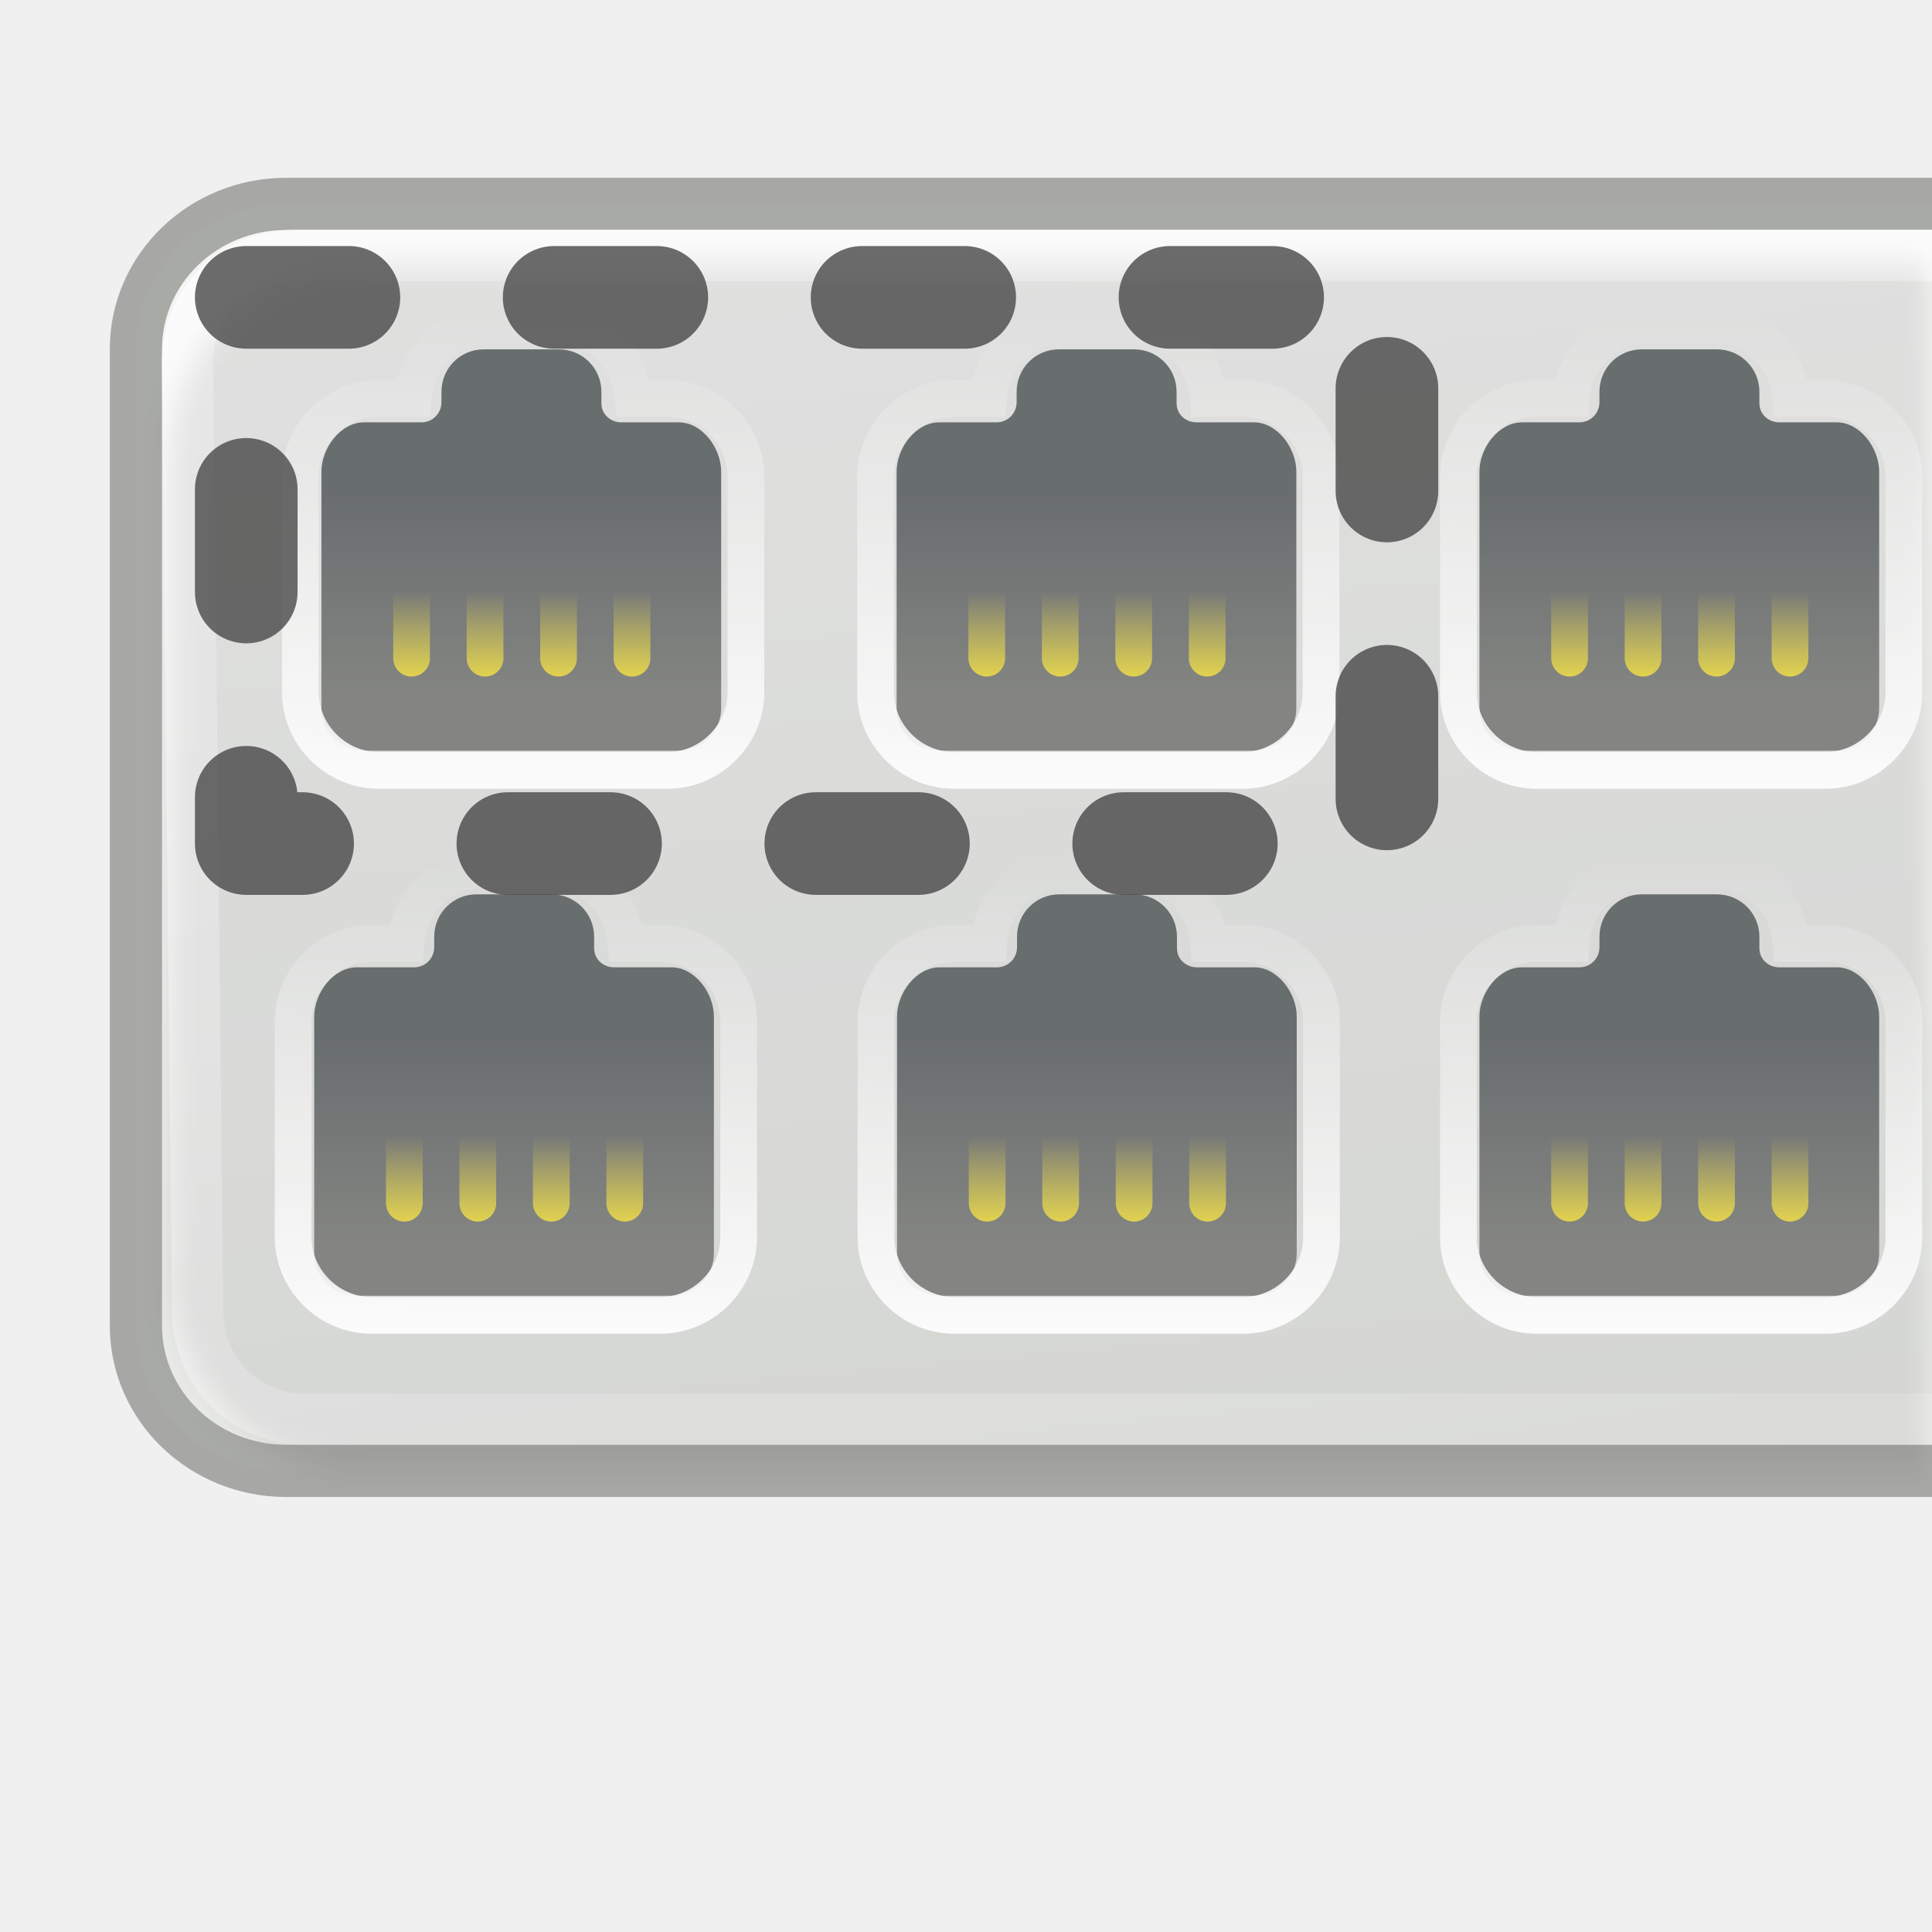
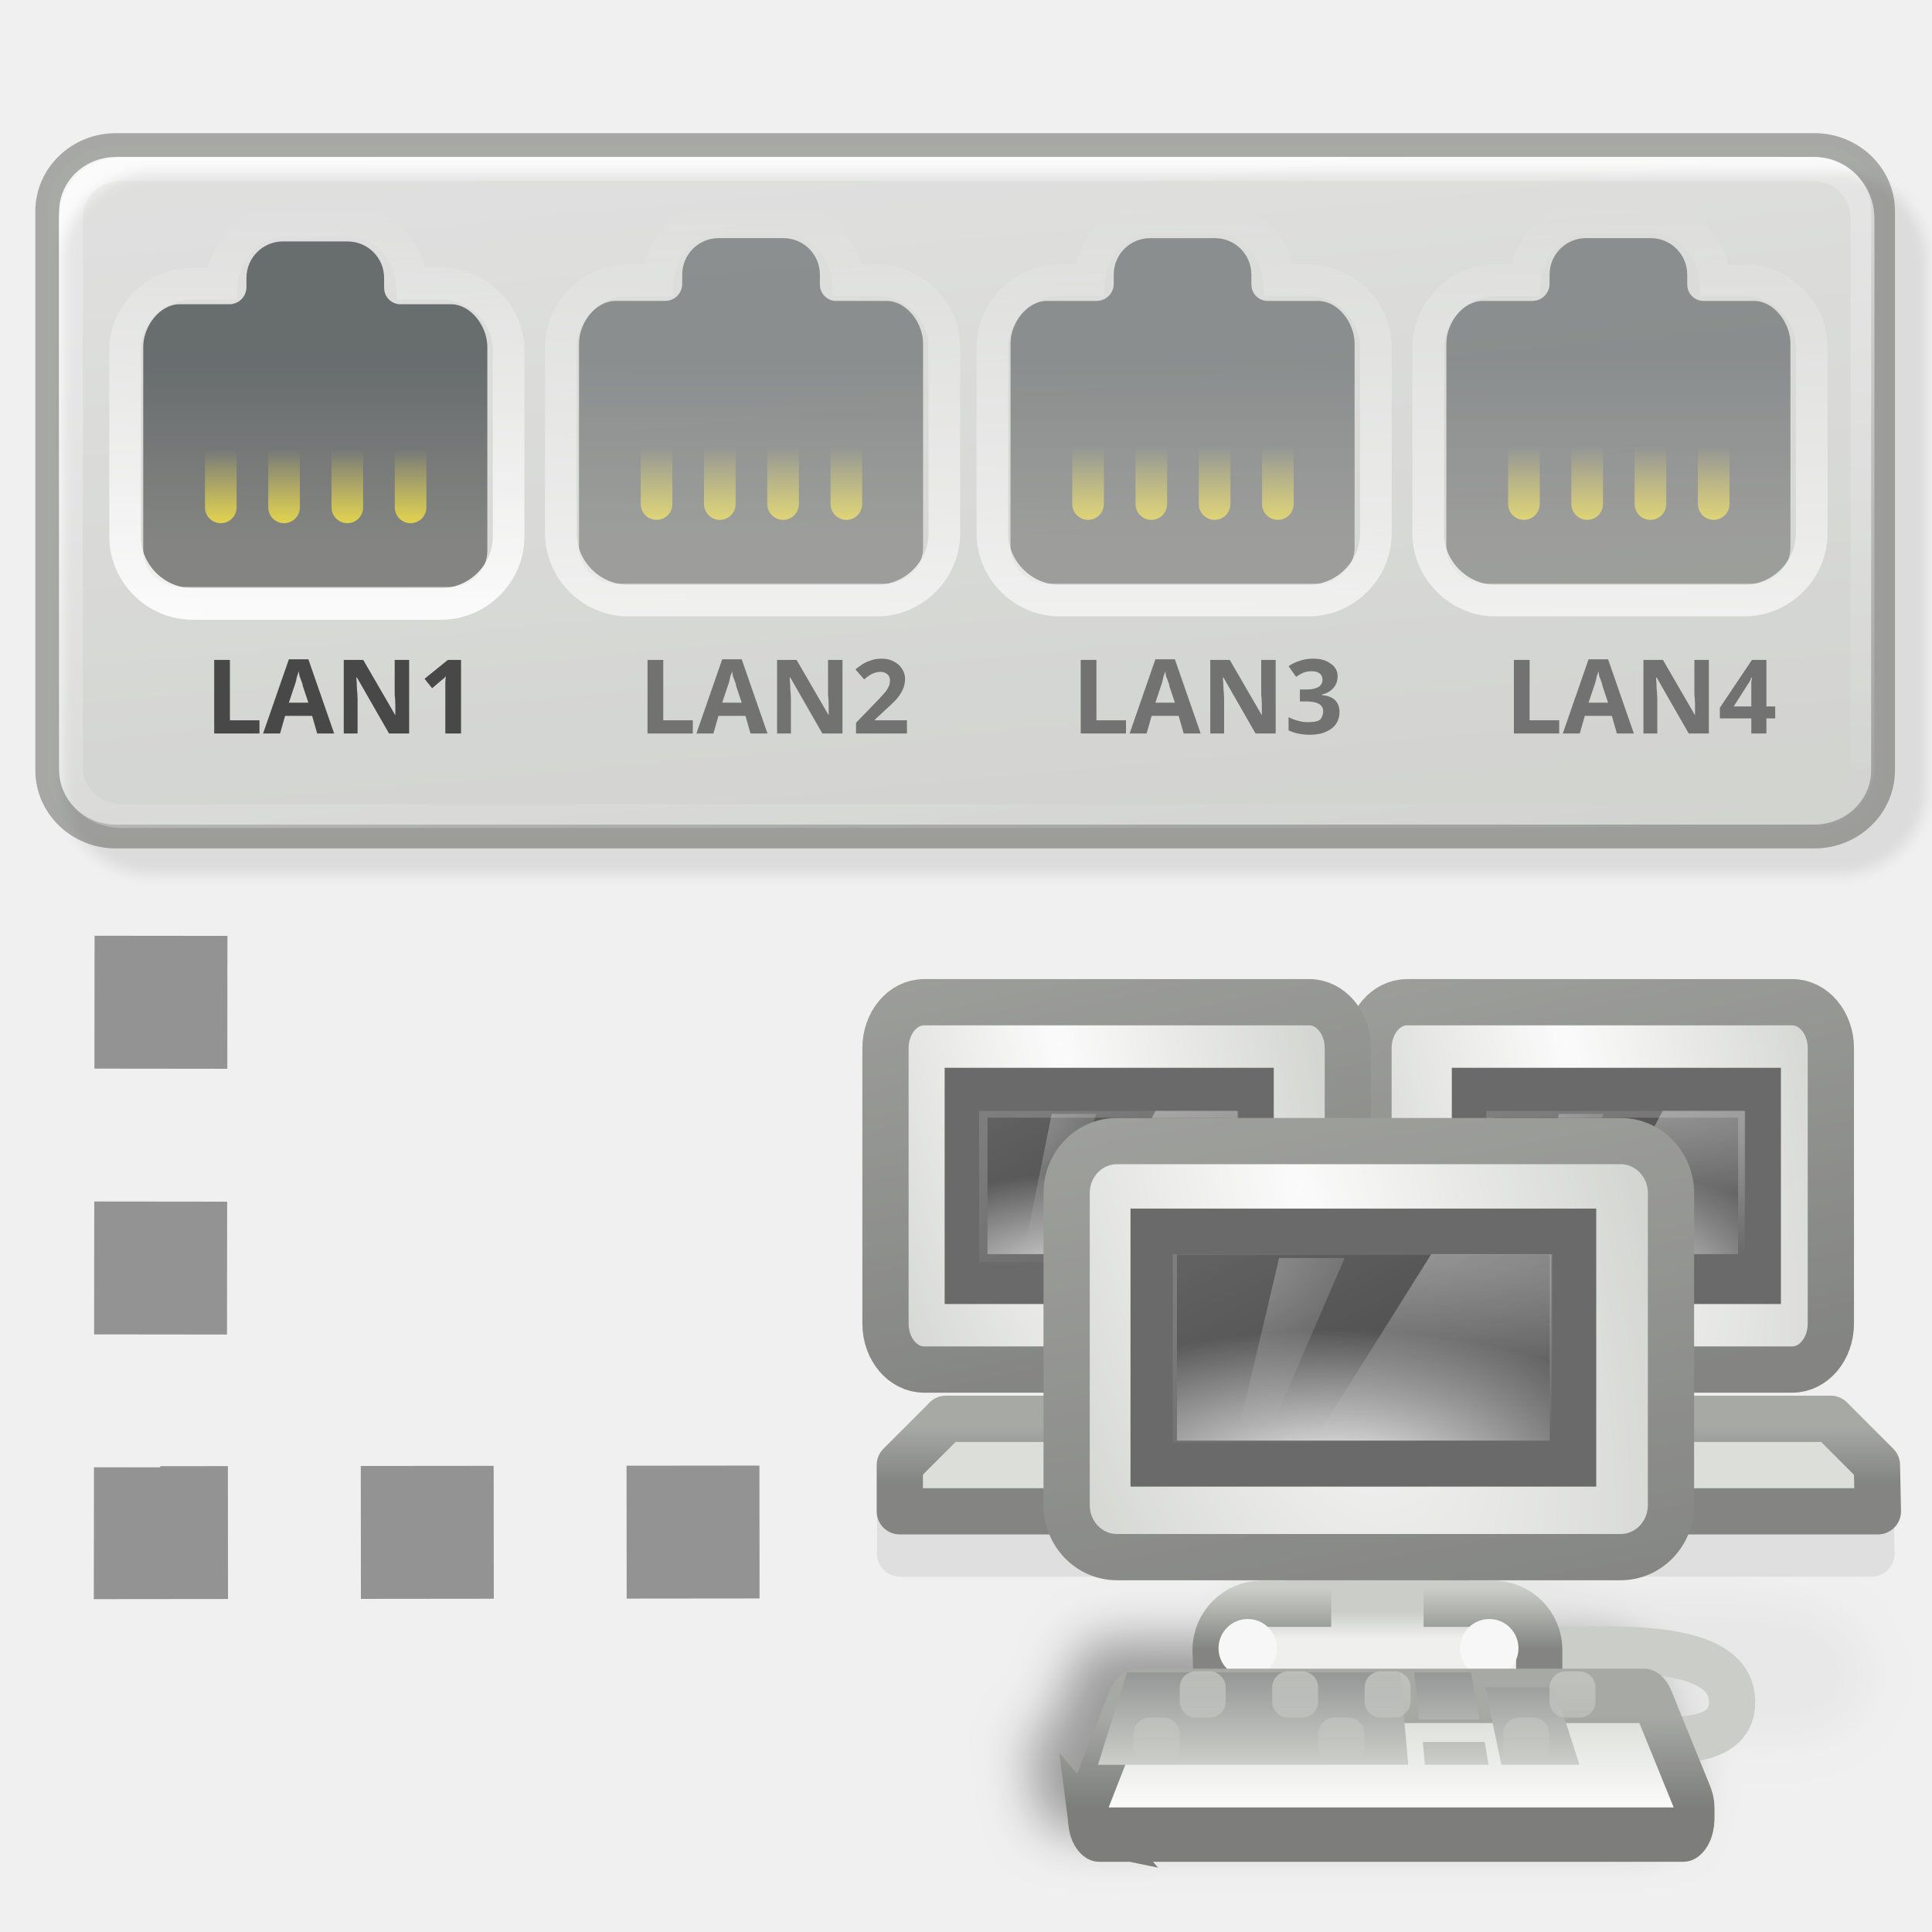
- <svg xmlns="http://www.w3.org/2000/svg" width="32" height="32" version="1.1" viewBox="0 0 48 48">
+ <svg xmlns="http://www.w3.org/2000/svg" xmlns:xlink="http://www.w3.org/1999/xlink" width="32" height="32" version="1.1" viewBox="0 0 48 48">
  <defs>
-     <linearGradient id="linearGradient7887" x1="-7.975" x2="-11.01" y1="25.36" y2="-6.568" gradientTransform="matrix(2 0 0 1.933 43.5 .5333)" gradientUnits="userSpaceOnUse">
+     <linearGradient id="linearGradient3983">
+       <stop stop-color="#555753" offset="0" />
+       <stop stop-color="#888a85" offset="1" />
+     </linearGradient>
+     <linearGradient id="linearGradient5940">
+       <stop stop-color="#2e3436" offset="0" />
+       <stop stop-color="#555753" offset="1" />
+     </linearGradient>
+     <linearGradient id="linearGradient4598">
+       <stop stop-color="#fff" offset="0" />
+       <stop stop-color="#fff" stop-opacity="0" offset="1" />
+     </linearGradient>
+     <linearGradient id="linearGradient7422">
+       <stop stop-color="#edd400" offset="0" />
+       <stop stop-color="#edd400" stop-opacity="0" offset="1" />
+     </linearGradient>
+     <linearGradient id="linearGradient565184-2" x1="32.81" x2="32.81" y1="21" y2="26.2" gradientTransform="matrix(1.631 0 0 1.63 98.35 78.44)" gradientUnits="userSpaceOnUse" xlink:href="#linearGradient5940" />
+     <linearGradient id="linearGradient565186-6" x1="28.88" x2="29" y1="29" y2="16" gradientTransform="matrix(1.5 0 0 1.5 102.2 81.36)" gradientUnits="userSpaceOnUse" xlink:href="#linearGradient4598" />
+     <linearGradient id="linearGradient565196-0" x1="30.31" x2="30.31" y1="27.31" y2="24.69" gradientUnits="userSpaceOnUse" xlink:href="#linearGradient7422" />
+     <linearGradient id="linearGradient576026-2" x1="-7.975" x2="-11.01" y1="25.36" y2="-6.568" gradientTransform="matrix(2 0 0 1.933 43.98 -63.51)" gradientUnits="userSpaceOnUse">
      <stop stop-color="#d3d7cf" offset="0" />
      <stop stop-color="#fff" offset="1" />
    </linearGradient>
-     <linearGradient id="linearGradient7889" x1="-7.852" x2="-5.51" y1="3.755" y2="18.94" gradientTransform="matrix(2.077 0 0 2.072 43.52 -.6176)" gradientUnits="userSpaceOnUse">
+     <linearGradient id="linearGradient576028-6" x1="-7.852" x2="-5.51" y1="3.755" y2="18.94" gradientTransform="matrix(2.143 0 0 2.087 44.91 -64.67)" gradientUnits="userSpaceOnUse">
      <stop stop-color="#fff" offset="0" />
      <stop stop-color="#fff" stop-opacity="0" offset="1" />
    </linearGradient>
-     <filter id="filter5386-6" x="-.017" y="-.028" width="1.034" height="1.056" color-interpolation-filters="sRGB">
+     <filter id="filter5386-64-0" x="-.008" y="-.022" width="1.016" height="1.044" color-interpolation-filters="sRGB">
      <feGaussianBlur stdDeviation="0.263" />
    </filter>
-     <radialGradient id="radialGradient7111" cx="207.4" cy="217.2" r="21.62" gradientTransform="matrix(-1.132 0 0 -1.178 71.13 628.9)" gradientUnits="userSpaceOnUse">
-       <stop stop-color="#e6e7e5" offset="0" />
-       <stop stop-color="#e6e7e5" stop-opacity="0" offset="1" />
-     </radialGradient>
-     <linearGradient id="linearGradient7907" x1="32.81" x2="32.81" y1="21" y2="26.2" gradientTransform="matrix(1.631,0,0,1.63,98.35,78.44)" gradientUnits="userSpaceOnUse">
+     <linearGradient id="linearGradient11596">
+       <stop stop-color="#fff" offset="0" />
+       <stop offset="1" />
+     </linearGradient>
+     <linearGradient id="linearGradient8813" x1="88" x2="178" y1="44.5" y2="202.5" gradientTransform="matrix(.04808 0 0 .04032 303.9 219.1)" gradientUnits="userSpaceOnUse" xlink:href="#linearGradient4598" />
+     <linearGradient id="linearGradient11544" x1="110.5" x2="110.5" y1="406.4" y2="381.4" gradientUnits="userSpaceOnUse">
+       <stop stop-color="#4b4d49" offset="0" />
+       <stop stop-color="#888a85" offset="1" />
+     </linearGradient>
+     <linearGradient id="linearGradient11542" x1="169.5" x2="169.5" y1="406.3" y2="381.7" gradientUnits="userSpaceOnUse">
+       <stop stop-color="#fff" offset="0" />
+       <stop stop-color="#d3d7cf" offset="1" />
+     </linearGradient>
+     <linearGradient id="linearGradient3830" x1="306.6" x2="306.6" y1="233.9" y2="232.7" gradientTransform="matrix(.7656 0 0 .7656 786.1 -36.93)" gradientUnits="userSpaceOnUse" xlink:href="#linearGradient3983" />
+     <filter id="filter10920" x="-.204" y="-.379" width="1.41" height="1.811" color-interpolation-filters="sRGB">
+       <feGaussianBlur stdDeviation="0.544" />
+     </filter>
+     <linearGradient id="linearGradient3880" x1="306.6" x2="306.6" y1="233.9" y2="232.7" gradientTransform="matrix(.7656 0 0 .7656 779.2 -36.93)" gradientUnits="userSpaceOnUse" xlink:href="#linearGradient3983" />
+     <radialGradient id="radialGradient3908" cx="326" cy="58" r="12.5" gradientTransform="matrix(-.5241 2.303e-7 .02554 -.3735 476.1 243.7)" gradientUnits="userSpaceOnUse" xlink:href="#linearGradient4598" />
+     <radialGradient id="radialGradient3906" cx="327.5" cy="58" r="12.5" gradientTransform="matrix(2.031 1.561e-8 0 .3864 -353.1 199.6)" gradientUnits="userSpaceOnUse" xlink:href="#linearGradient4598" />
+     <linearGradient id="linearGradient3900" x1="317.3" x2="298.3" y1="86.37" y2="-18.47" gradientTransform="matrix(.1702 0 0 .2029 963.2 123.1)" gradientUnits="userSpaceOnUse" xlink:href="#linearGradient5538" />
+     <radialGradient id="radialGradient3898" cx="314.2" cy="56.92" r="23" gradientTransform="matrix(.1613 .6239 -.216 .06897 986.9 -65.02)" gradientUnits="userSpaceOnUse" xlink:href="#linearGradient8702" />
+     <radialGradient id="radialGradient3926" cx="314.2" cy="56.92" r="23" gradientTransform="matrix(.1613 .6239 -.216 .06897 978.5 -65.02)" gradientUnits="userSpaceOnUse" xlink:href="#linearGradient8702" />
+     <linearGradient id="linearGradient3712" x1="316.2" x2="316.2" y1="83.21" y2="92.05" gradientTransform="matrix(.1899 0 0 .3063 961.2 118.6)" gradientUnits="userSpaceOnUse">
      <stop stop-color="#2e3436" offset="0" />
+       <stop stop-color="#babdb6" offset="1" />
+     </linearGradient>
+     <linearGradient id="linearGradient3698" x1="317.9" x2="298.3" y1="92.35" y2="-18.47" gradientTransform="matrix(.2223 0 0 .2298 950.8 124)" gradientUnits="userSpaceOnUse" xlink:href="#linearGradient5538" />
+     <radialGradient id="radialGradient3696" cx="314.2" cy="56.92" r="23" gradientTransform="matrix(.2108 .7066 -.2822 .07812 970.7 -89.13)" gradientUnits="userSpaceOnUse" xlink:href="#linearGradient8702" />
+     <linearGradient id="linearGradient3694" x1="307.7" x2="307.7" y1="229.2" y2="230.5" gradientTransform="matrix(.7656 0 0 .7656 783.9 -31.57)" gradientUnits="userSpaceOnUse">
+       <stop stop-color="#babdb6" offset="0" />
      <stop stop-color="#555753" offset="1" />
    </linearGradient>
-     <linearGradient id="linearGradient7909" x1="28.88" x2="29" y1="29" y2="16" gradientTransform="matrix(1.5,0,0,1.5,102.2,81.36)" gradientUnits="userSpaceOnUse">
-       <stop stop-color="#fff" offset="0" />
-       <stop stop-color="#fff" stop-opacity="0" offset="1" />
-     </linearGradient>
-     <linearGradient id="linearGradient7919" x1="30.31" x2="30.31" y1="27.31" y2="24.69" gradientUnits="userSpaceOnUse">
-       <stop stop-color="#edd400" offset="0" />
-       <stop stop-color="#edd400" stop-opacity="0" offset="1" />
-     </linearGradient>
+     <linearGradient id="linearGradient3692" x1="310.9" x2="310.9" y1="229.7" y2="230.3" gradientTransform="matrix(.7656 0 0 .7656 783.9 -31.57)" gradientUnits="userSpaceOnUse">
+       <stop stop-color="#babdb6" offset="0" />
+       <stop stop-color="#eeeeec" offset="1" />
+     </linearGradient>
+     <linearGradient id="linearGradient3690" x1="328.6" x2="327.5" y1="74.43" y2="67.36" gradientTransform="matrix(.4934 0 0 .7445 858.7 90.23)" gradientUnits="userSpaceOnUse" xlink:href="#linearGradient7758" />
+     <linearGradient id="linearGradient8702">
+       <stop stop-color="#fff" offset="0" />
+       <stop stop-color="#babdb6" offset="1" />
+     </linearGradient>
+     <linearGradient id="linearGradient7758">
+       <stop stop-color="#babdb6" offset="0" />
+       <stop stop-color="#babdb6" stop-opacity="0" offset="1" />
+     </linearGradient>
+     <linearGradient id="linearGradient5538">
+       <stop stop-color="#555753" offset="0" />
+       <stop stop-color="#babdb6" offset="1" />
+     </linearGradient>
+     <radialGradient id="radialGradient13137-1" cx="30.19" cy="218.6" r="19" gradientTransform="matrix(.4811 0 0 .2099 295.8 182.1)" gradientUnits="userSpaceOnUse" xlink:href="#linearGradient11596" />
+     <linearGradient id="linearGradient27304" x1="317.3" x2="298.3" y1="86.37" y2="-18.47" gradientTransform="matrix(.1702 0 0 .2029 971.7 123.1)" gradientUnits="userSpaceOnUse" xlink:href="#linearGradient5538" />
+     <linearGradient id="linearGradient27310" x1="310" x2="310" y1="229.5" y2="234.5" gradientUnits="userSpaceOnUse" xlink:href="#linearGradient7758" />
  </defs>
  <clipPath id="b">
    <rect x="68.78" y="-.093" width="58.26" height="58.26" rx="2.648" />
  </clipPath>
  <filter id="c" x="-.021" y="-.021" width="1.042" height="1.042" color-interpolation-filters="sRGB">
    <feGaussianBlur stdDeviation=".283" />
  </filter>
  <clipPath id="h">
    <path d="m-6.562 24.53c-0.388 0-0.692 0.219-0.906 0.469l-0.031-0.03-0.031 0.06-0.344 0.313-4.25 1.218c-0.03 0-0.06 0.02-0.09 0.03-0.549 0.274-0.902 0.554-1.094 0.937-0.192 0.384-0.116 0.867 0.125 1.156 0.329 0.394 0.858 0.553 1.407 0.657l-0.407 0.437c-0.06 0.05-0.1 0.116-0.125 0.188-0.03 0.121-0.07 0.316-0.125 0.5-0.02 0.04-0.03 0.08-0.03 0.125v6.656c0 0.299 0.113 0.582 0.313 0.813 0.199 0.23 0.511 0.406 0.875 0.406h7.843c0.324 0 0.657-0.116 0.906-0.375l4.651-4.81c0.226-0.235 0.344-0.539 0.344-0.875v-6.625c0-0.335-0.118-0.64-0.344-0.875-0.223-0.229-0.55-0.375-0.874-0.375z" />
  </clipPath>
  <filter id="i" x="-.038" y="-.044" width="1.077" height="1.087" color-interpolation-filters="sRGB">
    <feGaussianBlur stdDeviation=".149" />
  </filter>
  <filter id="p" x="-.02" y="-.024" width="1.04" height="1.047" color-interpolation-filters="sRGB">
    <feGaussianBlur stdDeviation=".071" />
  </filter>
  <filter id="x" x="-.036" y="-.042" width="1.071" height="1.083" color-interpolation-filters="sRGB">
    <feGaussianBlur stdDeviation=".167" />
  </filter>
  <clipPath id="A">
    <path d="m-95.3 143.8s-4.189 3.27-8.1 6.5c-1.95 1.62-3.69 3.22-4.72 4.78-0.51 0.78-0.98 1.62-0.65 2.78 0.16 0.58 0.61 1.12 1.09 1.41 0.48 0.28 0.96 0.4 1.5 0.47 2.13 0.24 4.73-0.4 7.849-1.28 3.113-0.89 6.669-2.09 10.25-3.25 3.581-1.17 7.196-2.31 10.34-3 3.147-0.7 5.835-0.89 7.375-0.5 0.729 0.18 0.745 0.3 0.75 0.31 0 0 0.06 0.33-0.219 0.94-0.567 1.2-2.245 3.11-4.187 4.93-3.885 3.64-8.844 7.13-8.844 7.13l1.75 2.44s5.041-3.52 9.156-7.38c2.058-1.93 3.879-3.89 4.813-5.87 0.466-1 0.776-2.12 0.343-3.25-0.433-1.14-1.541-1.87-2.812-2.19-2.46-0.62-5.444-0.21-8.781 0.53-3.337 0.73-7.019 1.85-10.62 3.03-3.607 1.18-7.129 2.4-10.12 3.25-2.913 0.83-5.293 1.22-6.473 1.13 0.62-0.95 2.3-2.56 4.16-4.1 3.721-3.08 7.969-6.37 7.969-6.37z" />
  </clipPath>
  <mask id="B" maskUnits="userSpaceOnUse">
    <rect x="-115.6" y="147" width="51.28" height="17.34" rx=".666" fill="url(#C)" fill-rule="evenodd" stroke-width="2" />
  </mask>
  <linearGradient id="C" x1="-112.3" x2="-112.3" y1="148.9" y2="164.5" gradientUnits="userSpaceOnUse">
    <stop offset="0" />
    <stop stop-color="#fff" offset=".218" />
    <stop stop-color="#fff" offset=".766" />
    <stop offset="1" />
  </linearGradient>
  <filter id="D" x="-.013" y="-.05" width="1.026" height="1.099" color-interpolation-filters="sRGB">
    <feGaussianBlur stdDeviation="0.001 0.244" />
  </filter>
  <filter id="H" x="-.395" y="-.574" width="1.79" height="2.147" color-interpolation-filters="sRGB">
    <feGaussianBlur stdDeviation="2.895" />
  </filter>
-   <g transform="matrix(1.5 0 0 1.5 -376 -165.1)" display="none">
-     <g fill="#eeeeec" stroke-width="2">
-       <rect x="296" y="50" width="48" height="48" />
-       <rect x="303" y="126" width="32" height="32" />
-       <rect x="303" y="177" width="22" height="22" />
-       <rect x="303" y="219" width="16" height="16" />
-     </g>
-     <text id="context" x="20.971" y="21.514" fill="#000000" font-family="'Bitstream Vera Sans'" style="line-height:0%" xml:space="preserve">
-       <tspan x="20.971" y="21.514" font-size="18.3px" style="line-height:1.25">actions</tspan>
-     </text>
-     <text id="icon-name" x="191.971" y="21.514" fill="#000000" font-family="'Droid Sans'" font-weight="bold" style="line-height:0%" xml:space="preserve">
-       <tspan x="191.971" y="21.514" font-size="18.3px" style="line-height:1.25">insert-text</tspan>
-     </text>
-   </g>
-   <g transform="matrix(1.5 0 0 1.5 -517.5 70.79)" display="none">
-     <g stroke-width="2">
-       <rect x="296" y="50" width="48" height="48" fill="#eeeeec" />
-       <rect x="303" y="126" width="32" height="32" fill="#eeeeec" />
-       <rect x="302" y="176" width="24" height="24" fill="#fff" />
-       <rect x="303" y="177" width="22" height="22" fill="#eeeeec" />
-       <rect x="303" y="219" width="16" height="16" fill="#eeeeec" />
-     </g>
-     <text x="20.971" y="21.514" fill="#000000" font-family="Cantarell" font-weight="500" style="line-height:0%" xml:space="preserve">
-       <tspan x="20.971" y="21.514" font-size="18.3px" style="line-height:1.25">status</tspan>
-     </text>
-     <text x="122.971" y="21.514" fill="#000000" font-family="Cantarell" font-weight="bold" style="line-height:0%" xml:space="preserve">
-       <tspan x="122.971" y="21.514" font-size="18.3px" style="line-height:1.25">network-wired-disconnected</tspan>
-     </text>
-     <rect x="18" y="35" width="256" height="256" fill="#eeeeec" stroke-width="2" />
-   </g>
-   <path d="m26.98-40.16s-23.92 16.46-15.49 17.43-18.27 10.15-7.896 12.74" fill="none" opacity=".19" stroke-opacity="0" stroke-width="1.297" />
-   <g transform="matrix(1.5 0 0 1.5 -377.1 -161)" display="none">
-     <g fill="#eeeeec" stroke-width="2">
-       <rect x="296" y="50" width="48" height="48" />
-       <rect x="303" y="126" width="32" height="32" />
-       <rect x="303" y="177" width="22" height="22" />
-       <rect x="303" y="219" width="16" height="16" />
-     </g>
-     <text x="20.971" y="21.514" fill="#000000" font-family="'Bitstream Vera Sans'" style="line-height:0%" xml:space="preserve">
-       <tspan x="20.971" y="21.514" font-size="18.3px" style="line-height:1.25">actions</tspan>
-     </text>
-     <text x="191.971" y="21.514" fill="#000000" font-family="'Droid Sans'" font-weight="bold" style="line-height:0%" xml:space="preserve">
-       <tspan x="191.971" y="21.514" font-size="18.3px" style="line-height:1.25">insert-text</tspan>
-     </text>
-   </g>
-   <g transform="matrix(1.5 0 0 1.5 -315.4 -126)" display="none">
-     <g fill="#eeeeec" stroke-width="2">
-       <rect x="296" y="50" width="48" height="48" />
-       <rect x="303" y="126" width="32" height="32" />
-       <rect x="303" y="177" width="22" height="22" />
-       <rect x="303" y="219" width="16" height="16" />
-     </g>
-     <text x="20.971" y="21.514" fill="#000000" font-family="'Bitstream Vera Sans'" style="line-height:0%" xml:space="preserve">
-       <tspan x="20.971" y="21.514" font-size="18.3px" style="line-height:1.25">actions</tspan>
-     </text>
-     <text x="191.971" y="21.514" fill="#000000" font-family="'Droid Sans'" font-weight="bold" style="line-height:0%" xml:space="preserve">
-       <tspan x="191.971" y="21.514" font-size="18.3px" style="line-height:1.25">insert-text</tspan>
-     </text>
-   </g>
-   <g transform="matrix(1.5 0 0 1.5 -282.7 55.87)" display="none">
-     <g stroke-width="2">
-       <rect x="296" y="50" width="48" height="48" fill="#eeeeec" />
-       <rect x="303" y="126" width="32" height="32" fill="#eeeeec" />
-       <rect x="302" y="176" width="24" height="24" fill="#fff" />
-       <rect x="303" y="177" width="22" height="22" fill="#eeeeec" />
-       <rect x="303" y="219" width="16" height="16" fill="#eeeeec" />
-     </g>
-     <text x="20.971" y="21.514" fill="#000000" font-family="Cantarell" font-weight="500" style="line-height:0%" xml:space="preserve">
-       <tspan x="20.971" y="21.514" font-size="18.3px" style="line-height:1.25">status</tspan>
-     </text>
-     <text x="122.971" y="21.514" fill="#000000" font-family="Cantarell" font-weight="bold" style="line-height:0%" xml:space="preserve">
-       <tspan x="122.971" y="21.514" font-size="18.3px" style="line-height:1.25">network-wired-disconnected</tspan>
-     </text>
-     <rect x="18" y="35" width="256" height="256" fill="#eeeeec" stroke-width="2" />
-   </g>
-   <path d="m-124.4 345.2c-18.02 10.98-51.46 28.06-65.04 55.75 19.96-24.48 42.58-38.84 65.04-55.75z" fill="url(#radialGradient7111)" fill-rule="evenodd" opacity=".527" stroke-width="0" />
-   <path d="m168.9 148.9h7.5-4.5z" fill="#fff" fill-rule="evenodd" stroke-width="1.5" />
-   <g opacity=".7">
-     <g transform="matrix(1.297 0 0 1.297 -15.43 3.12)" enable-background="new">
-       <rect x="14.5" y="1.5" width="38.5" height="24.27" rx="2.877" ry="2.781" fill="url(#linearGradient7887)" fill-rule="evenodd" stroke="#888a85" stroke-dashoffset=".7" stroke-linecap="round" stroke-linejoin="round" stroke-opacity=".992" />
-       <path d="m17.57 2.487c-1.19 0-2.093 0.889-2.081 2.076l0.195 18.14c0.01 1.188 0.891 2.077 2.081 2.077h32.19c1.19 0 2.093-0.889 2.081-2.077l-0.195-18.14c-0.013-1.187-0.891-2.076-2.08-2.076z" fill="none" stroke="url(#linearGradient7889)" stroke-dashoffset=".7" stroke-linecap="round" stroke-linejoin="round" stroke-opacity=".992" stroke-width=".981" />
-       <rect transform="matrix(1.016 0 0 1.016 -.49 -.2715)" x="15.38" y="2.875" width="37.27" height="22.76" rx="3.723" ry="3.723" fill-rule="evenodd" filter="url(#filter5386-6)" opacity=".12" />
-     </g>
-     <g transform="matrix(.6085 0 0 .6085 -25.28 -8.09)">
-       <g transform="translate(-60.1,-57.19)">
-         <path d="m144.9 107c-0.96 0-1.73 0.77-1.73 1.73v0.43c0 0.44-0.35 0.82-0.82 0.82h-2.34c-0.96 0-1.74 1.05-1.74 2.01v9.67c0 0.96 0.78 1.73 1.74 1.73h12.85c0.95 0 1.73-0.78 1.73-1.73v-9.67c0-0.96-0.78-2.01-1.73-2.01h-2.35c-0.39 0-0.81-0.28-0.81-0.79v-0.46c0-0.96-0.78-1.73-1.74-1.73z" fill="url(#linearGradient7907)" fill-rule="evenodd" stroke-width="1.5" />
-         <path d="m145.1 106c-1.66 0-2.98 1.36-3.09 3h-1.41c-1.74 0-3.19 1.45-3.19 3.19v8.81c0 1.74 1.45 3.19 3.19 3.19h11.81c1.74 0 3.19-1.45 3.19-3.19v-8.81c0-1.74-1.45-3.19-3.19-3.19h-1.41c-0.11-1.64-1.43-3-3.09-3z" fill="none" stroke="url(#linearGradient7909)" stroke-dashoffset=".7" stroke-linecap="round" stroke-width="1.5" />
-         <g transform="matrix(1.5,0,0,1.5,102.2,79.86)" fill="none" stroke="url(#linearGradient7919)" stroke-linecap="round" stroke-width="1px">
+   <g transform="matrix(1.5 0 0 1.5 -1499 -176.4)" opacity=".7">
+     <g transform="matrix(.3949 0 0 .3949 994.2 144.7)" enable-background="new">
+       <rect x="14.98" y="-62.54" width="77" height="29" rx="2.877" ry="2.781" fill="url(#linearGradient576026-2)" fill-rule="evenodd" stroke="#888a85" stroke-dashoffset=".7" stroke-linecap="round" stroke-linejoin="round" stroke-opacity=".992" />
+       <path d="m18.12-61.54c-1.228 0-2.147 0.895-2.147 2.091v22.96c0 1.196 0.919 2.091 2.147 2.091h70.85c1.228 0 2.147-0.895 2.147-2.091v-22.96c0-1.196-0.919-2.091-2.147-2.091z" fill="none" stroke="url(#linearGradient576028-6)" stroke-dashoffset=".7" stroke-linecap="round" stroke-linejoin="round" stroke-opacity=".992" />
+       <rect transform="matrix(1.016 0 0 1.016 -.01036 -64.31)" x="15.38" y="2.875" width="77" height="29" rx="3.723" ry="3.723" fill-rule="evenodd" filter="url(#filter5386-64-0)" opacity=".12" />
+     </g>
+     <g transform="matrix(.3493 0 0 .3493 974.4 104.2)">
+       <g transform="translate(-60.1 -57.19)">
+         <path d="m144.9 107c-0.959 0-1.733 0.774-1.733 1.731v0.432c0 0.44-0.344 0.815-0.816 0.815h-2.345c-0.959 0-1.733 1.055-1.733 2.013v9.667c0 0.958 0.775 1.731 1.733 1.731h12.85c0.959 0 1.733-0.774 1.733-1.731v-9.667c0-0.958-0.775-2.013-1.733-2.013h-2.345c-0.393 0.026-0.816-0.279-0.816-0.789v-0.457c0-0.958-0.775-1.731-1.733-1.731z" fill="url(#linearGradient565184-2)" fill-rule="evenodd" stroke-width="1.5" />
+         <path d="m145.1 106c-1.664 0-2.977 1.362-3.094 3h-1.406c-1.739 0-3.188 1.449-3.188 3.188v8.812c0 1.739 1.449 3.188 3.188 3.188h11.81c1.739 0 3.188-1.449 3.188-3.188v-8.812c0-1.739-1.449-3.188-3.188-3.188h-1.406c-0.117-1.638-1.43-3-3.094-3z" fill="none" stroke="url(#linearGradient565186-6)" stroke-dashoffset=".7" stroke-linecap="round" stroke-width="1.5" />
+         <g transform="matrix(1.5 0 0 1.5 102.2 79.86)" fill="none" stroke="url(#linearGradient565196-0)" stroke-linecap="round" stroke-width="1px">
          <path d="m26.5 26.5v-2" />
          <path d="m28.5 26.5v-2" />
          <path d="m30.5 26.5v-2" />
          <path d="m32.5 26.5v-2" />
        </g>
      </g>
    </g>
-     <g transform="matrix(.6085 0 0 .6085 -25.29 -21.63)">
-       <g transform="translate(-60.1,-57.19)">
-         <path d="m144.9 107c-0.96 0-1.73 0.77-1.73 1.73v0.43c0 0.44-0.35 0.82-0.82 0.82h-2.34c-0.96 0-1.74 1.05-1.74 2.01v9.67c0 0.96 0.78 1.73 1.74 1.73h12.85c0.95 0 1.73-0.78 1.73-1.73v-9.67c0-0.96-0.78-2.01-1.73-2.01h-2.35c-0.39 0-0.81-0.28-0.81-0.79v-0.46c0-0.96-0.78-1.73-1.74-1.73z" fill="url(#linearGradient7907)" fill-rule="evenodd" stroke-width="1.5" />
-         <path d="m145.1 106c-1.66 0-2.98 1.36-3.09 3h-1.41c-1.74 0-3.19 1.45-3.19 3.19v8.81c0 1.74 1.45 3.19 3.19 3.19h11.81c1.74 0 3.19-1.45 3.19-3.19v-8.81c0-1.74-1.45-3.19-3.19-3.19h-1.41c-0.11-1.64-1.43-3-3.09-3z" fill="none" stroke="url(#linearGradient7909)" stroke-dashoffset=".7" stroke-linecap="round" stroke-width="1.5" />
-         <g transform="matrix(1.5,0,0,1.5,102.2,79.86)" fill="none" stroke="url(#linearGradient7919)" stroke-linecap="round" stroke-width="1px">
-           <path d="m26.5 26.5v-2" />
-           <path d="m28.5 26.5v-2" />
-           <path d="m30.5 26.5v-2" />
-           <path d="m32.5 26.5v-2" />
-         </g>
-       </g>
-     </g>
-     <g transform="matrix(.6085 0 0 .6085 -10.81 -21.63)">
-       <g transform="translate(-60.1,-57.19)">
-         <path d="m144.9 107c-0.96 0-1.73 0.77-1.73 1.73v0.43c0 0.44-0.35 0.82-0.82 0.82h-2.34c-0.96 0-1.74 1.05-1.74 2.01v9.67c0 0.96 0.78 1.73 1.74 1.73h12.85c0.95 0 1.73-0.78 1.73-1.73v-9.67c0-0.96-0.78-2.01-1.73-2.01h-2.35c-0.39 0-0.81-0.28-0.81-0.79v-0.46c0-0.96-0.78-1.73-1.74-1.73z" fill="url(#linearGradient7907)" fill-rule="evenodd" stroke-width="1.5" />
-         <path d="m145.1 106c-1.66 0-2.98 1.36-3.09 3h-1.41c-1.74 0-3.19 1.45-3.19 3.19v8.81c0 1.74 1.45 3.19 3.19 3.19h11.81c1.74 0 3.19-1.45 3.19-3.19v-8.81c0-1.74-1.45-3.19-3.19-3.19h-1.41c-0.11-1.64-1.43-3-3.09-3z" fill="none" stroke="url(#linearGradient7909)" stroke-dashoffset=".7" stroke-linecap="round" stroke-width="1.5" />
-         <g transform="matrix(1.5,0,0,1.5,102.2,79.86)" fill="none" stroke="url(#linearGradient7919)" stroke-linecap="round" stroke-width="1px">
-           <path d="m26.5 26.5v-2" />
-           <path d="m28.5 26.5v-2" />
-           <path d="m30.5 26.5v-2" />
-           <path d="m32.5 26.5v-2" />
-         </g>
-       </g>
-     </g>
-     <g transform="matrix(.6085 0 0 .6085 -39.58 -21.63)">
-       <g transform="translate(-60.1,-57.19)">
-         <path d="m144.9 107c-0.96 0-1.73 0.77-1.73 1.73v0.43c0 0.44-0.35 0.82-0.82 0.82h-2.34c-0.96 0-1.74 1.05-1.74 2.01v9.67c0 0.96 0.78 1.73 1.74 1.73h12.85c0.95 0 1.73-0.78 1.73-1.73v-9.67c0-0.96-0.78-2.01-1.73-2.01h-2.35c-0.39 0-0.81-0.28-0.81-0.79v-0.46c0-0.96-0.78-1.73-1.74-1.73z" fill="url(#linearGradient7907)" fill-rule="evenodd" stroke-width="1.5" />
-         <path d="m145.1 106c-1.66 0-2.98 1.36-3.09 3h-1.41c-1.74 0-3.19 1.45-3.19 3.19v8.81c0 1.74 1.45 3.19 3.19 3.19h11.81c1.74 0 3.19-1.45 3.19-3.19v-8.81c0-1.74-1.45-3.19-3.19-3.19h-1.41c-0.11-1.64-1.43-3-3.09-3z" fill="none" stroke="url(#linearGradient7909)" stroke-dashoffset=".7" stroke-linecap="round" stroke-width="1.5" />
-         <g transform="matrix(1.5,0,0,1.5,102.2,79.86)" fill="none" stroke="url(#linearGradient7919)" stroke-linecap="round" stroke-width="1px">
-           <path d="m26.5 26.5v-2" />
-           <path d="m28.5 26.5v-2" />
-           <path d="m30.5 26.5v-2" />
-           <path d="m32.5 26.5v-2" />
-         </g>
-       </g>
-     </g>
-     <g transform="matrix(.6085 0 0 .6085 -39.76 -8.09)" fill="#cbcbcb">
-       <g transform="translate(-60.1,-57.19)">
-         <path d="m144.9 107c-0.96 0-1.73 0.77-1.73 1.73v0.43c0 0.44-0.35 0.82-0.82 0.82h-2.34c-0.96 0-1.74 1.05-1.74 2.01v9.67c0 0.96 0.78 1.73 1.74 1.73h12.85c0.95 0 1.73-0.78 1.73-1.73v-9.67c0-0.96-0.78-2.01-1.73-2.01h-2.35c-0.39 0-0.81-0.28-0.81-0.79v-0.46c0-0.96-0.78-1.73-1.74-1.73z" fill="url(#linearGradient7907)" fill-rule="evenodd" stroke-width="1.5" />
-         <path d="m145.1 106c-1.66 0-2.98 1.36-3.09 3h-1.41c-1.74 0-3.19 1.45-3.19 3.19v8.81c0 1.74 1.45 3.19 3.19 3.19h11.81c1.74 0 3.19-1.45 3.19-3.19v-8.81c0-1.74-1.45-3.19-3.19-3.19h-1.41c-0.11-1.64-1.43-3-3.09-3z" fill="none" stroke="url(#linearGradient7909)" stroke-dashoffset=".7" stroke-linecap="round" stroke-width="1.5" />
-         <g transform="matrix(1.5,0,0,1.5,102.2,79.86)" fill="none" stroke="url(#linearGradient7919)" stroke-linecap="round" stroke-width="1px">
-           <path d="m26.5 26.5v-2" />
-           <path d="m28.5 26.5v-2" />
-           <path d="m30.5 26.5v-2" />
-           <path d="m32.5 26.5v-2" />
-         </g>
-       </g>
-     </g>
-     <g transform="matrix(.6085 0 0 .6085 -10.81 -8.09)">
-       <g transform="translate(-60.1,-57.19)">
-         <path d="m144.9 107c-0.96 0-1.73 0.77-1.73 1.73v0.43c0 0.44-0.35 0.82-0.82 0.82h-2.34c-0.96 0-1.74 1.05-1.74 2.01v9.67c0 0.96 0.78 1.73 1.74 1.73h12.85c0.95 0 1.73-0.78 1.73-1.73v-9.67c0-0.96-0.78-2.01-1.73-2.01h-2.35c-0.39 0-0.81-0.28-0.81-0.79v-0.46c0-0.96-0.78-1.73-1.74-1.73z" fill="url(#linearGradient7907)" fill-rule="evenodd" stroke-width="1.5" />
-         <path d="m145.1 106c-1.66 0-2.98 1.36-3.09 3h-1.41c-1.74 0-3.19 1.45-3.19 3.19v8.81c0 1.74 1.45 3.19 3.19 3.19h11.81c1.74 0 3.19-1.45 3.19-3.19v-8.81c0-1.74-1.45-3.19-3.19-3.19h-1.41c-0.11-1.64-1.43-3-3.09-3z" fill="none" stroke="url(#linearGradient7909)" stroke-dashoffset=".7" stroke-linecap="round" stroke-width="1.5" />
-         <g transform="matrix(1.5,0,0,1.5,102.2,79.86)" fill="none" stroke="url(#linearGradient7919)" stroke-linecap="round" stroke-width="1px">
-           <path d="m26.5 26.5v-2" />
-           <path d="m28.5 26.5v-2" />
-           <path d="m30.5 26.5v-2" />
-           <path d="m32.5 26.5v-2" />
-         </g>
-       </g>
-     </g>
-     <rect x="6.118" y="7.388" width="28.34" height="13.57" fill="none" opacity=".8" stroke="#000" stroke-dasharray="2.55, 5.1" stroke-linecap="round" stroke-linejoin="round" stroke-width="2.55" />
+     <text transform="matrix(.6667 0 0 .6667 999.3 117.6)" x="5.138" y="18.223" fill="#000000" font-family="Sans" font-size="2.565px" letter-spacing="0px" stroke-width=".641px" word-spacing="0px" style="line-height:1.25" xml:space="preserve">
+       <tspan x="5.138" y="18.223" font-family="Carlito" font-weight="bold">LAN1</tspan>
+     </text>
+     <g transform="matrix(.6667 0 0 .6667 999.3 117.6)" opacity=".7">
+       <g transform="matrix(.5239 0 0 .5239 -26.52 -20.18)">
+         <g transform="translate(-60.1 -57.19)">
+           <path d="m144.9 107c-0.959 0-1.733 0.774-1.733 1.731v0.432c0 0.44-0.344 0.815-0.816 0.815h-2.345c-0.959 0-1.733 1.055-1.733 2.013v9.667c0 0.958 0.775 1.731 1.733 1.731h12.85c0.959 0 1.733-0.774 1.733-1.731v-9.667c0-0.958-0.775-2.013-1.733-2.013h-2.345c-0.393 0.026-0.816-0.279-0.816-0.789v-0.457c0-0.958-0.775-1.731-1.733-1.731z" fill="url(#linearGradient565184-2)" fill-rule="evenodd" stroke-width="1.5" />
+           <path d="m145.1 106c-1.664 0-2.977 1.362-3.094 3h-1.406c-1.739 0-3.188 1.449-3.188 3.188v8.812c0 1.739 1.449 3.188 3.188 3.188h11.81c1.739 0 3.188-1.449 3.188-3.188v-8.812c0-1.739-1.449-3.188-3.188-3.188h-1.406c-0.117-1.638-1.43-3-3.094-3z" fill="none" stroke="url(#linearGradient565186-6)" stroke-dashoffset=".7" stroke-linecap="round" stroke-width="1.5" />
+           <g transform="matrix(1.5 0 0 1.5 102.2 79.86)" fill="none" stroke="url(#linearGradient565196-0)" stroke-linecap="round" stroke-width="1px">
+             <path d="m26.5 26.5v-2" />
+             <path d="m28.5 26.5v-2" />
+             <path d="m30.5 26.5v-2" />
+             <path d="m32.5 26.5v-2" />
+           </g>
+         </g>
+       </g>
+       <text x="15.901" y="18.223" fill="#000000" font-family="Sans" font-size="2.565px" letter-spacing="0px" stroke-width=".641px" word-spacing="0px" style="line-height:1.25" xml:space="preserve">
+         <tspan x="15.901" y="18.223" font-family="Carlito" font-weight="bold">LAN2</tspan>
+       </text>
+       <g transform="matrix(.5239 0 0 .5239 -15.8 -20.18)">
+         <g transform="translate(-60.1 -57.19)">
+           <path d="m144.9 107c-0.959 0-1.733 0.774-1.733 1.731v0.432c0 0.44-0.344 0.815-0.816 0.815h-2.345c-0.959 0-1.733 1.055-1.733 2.013v9.667c0 0.958 0.775 1.731 1.733 1.731h12.85c0.959 0 1.733-0.774 1.733-1.731v-9.667c0-0.958-0.775-2.013-1.733-2.013h-2.345c-0.393 0.026-0.816-0.279-0.816-0.789v-0.457c0-0.958-0.775-1.731-1.733-1.731z" fill="url(#linearGradient565184-2)" fill-rule="evenodd" stroke-width="1.5" />
+           <path d="m145.1 106c-1.664 0-2.977 1.362-3.094 3h-1.406c-1.739 0-3.188 1.449-3.188 3.188v8.812c0 1.739 1.449 3.188 3.188 3.188h11.81c1.739 0 3.188-1.449 3.188-3.188v-8.812c0-1.739-1.449-3.188-3.188-3.188h-1.406c-0.117-1.638-1.43-3-3.094-3z" fill="none" stroke="url(#linearGradient565186-6)" stroke-dashoffset=".7" stroke-linecap="round" stroke-width="1.5" />
+           <g transform="matrix(1.5 0 0 1.5 102.2 79.86)" fill="none" stroke="url(#linearGradient565196-0)" stroke-linecap="round" stroke-width="1px">
+             <path d="m26.5 26.5v-2" />
+             <path d="m28.5 26.5v-2" />
+             <path d="m30.5 26.5v-2" />
+             <path d="m32.5 26.5v-2" />
+           </g>
+         </g>
+       </g>
+       <g transform="matrix(.5239 0 0 .5239 -4.972 -20.18)">
+         <g transform="translate(-60.1 -57.19)">
+           <path d="m144.9 107c-0.959 0-1.733 0.774-1.733 1.731v0.432c0 0.44-0.344 0.815-0.816 0.815h-2.345c-0.959 0-1.733 1.055-1.733 2.013v9.667c0 0.958 0.775 1.731 1.733 1.731h12.85c0.959 0 1.733-0.774 1.733-1.731v-9.667c0-0.958-0.775-2.013-1.733-2.013h-2.345c-0.393 0.026-0.816-0.279-0.816-0.789v-0.457c0-0.958-0.775-1.731-1.733-1.731z" fill="url(#linearGradient565184-2)" fill-rule="evenodd" stroke-width="1.5" />
+           <path d="m145.1 106c-1.664 0-2.977 1.362-3.094 3h-1.406c-1.739 0-3.188 1.449-3.188 3.188v8.812c0 1.739 1.449 3.188 3.188 3.188h11.81c1.739 0 3.188-1.449 3.188-3.188v-8.812c0-1.739-1.449-3.188-3.188-3.188h-1.406c-0.117-1.638-1.43-3-3.094-3z" fill="none" stroke="url(#linearGradient565186-6)" stroke-dashoffset=".7" stroke-linecap="round" stroke-width="1.5" />
+           <g transform="matrix(1.5 0 0 1.5 102.2 79.86)" fill="none" stroke="url(#linearGradient565196-0)" stroke-linecap="round" stroke-width="1px">
+             <path d="m26.5 26.5v-2" />
+             <path d="m28.5 26.5v-2" />
+             <path d="m30.5 26.5v-2" />
+             <path d="m32.5 26.5v-2" />
+           </g>
+         </g>
+       </g>
+       <text x="26.663" y="18.223" fill="#000000" font-family="Sans" font-size="2.565px" letter-spacing="0px" stroke-width=".641px" word-spacing="0px" style="line-height:1.25" xml:space="preserve">
+         <tspan x="26.663" y="18.223" font-family="Carlito" font-weight="bold">LAN3</tspan>
+       </text>
+       <text x="37.425" y="18.223" fill="#000000" font-family="Sans" font-size="2.565px" letter-spacing="0px" stroke-width=".641px" word-spacing="0px" style="line-height:1.25" xml:space="preserve">
+         <tspan x="37.425" y="18.223" font-family="Carlito" font-weight="bold">LAN4</tspan>
+       </text>
+     </g>
+     <path d="m1015 141.8h14.55s0.765 0.766 0.765 0.766l0.016 0.766h-16.09v-0.766s0.766-0.766 0.766-0.766z" opacity=".1" stroke="#000" stroke-linecap="round" stroke-linejoin="round" stroke-width=".766" />
+     <path d="m1022 141.1h7.656s0.765 0.766 0.765 0.766l0.016 0.766h-9.2v-0.766l0.766-0.766z" fill="#d3d7cf" stroke="url(#linearGradient3830)" stroke-linecap="round" stroke-linejoin="round" stroke-width=".766" />
+     <g transform="matrix(.7656 0 0 .7656 776.9 -12.18)" enable-background="new" filter="url(#filter10920)" opacity=".5">
+       <path d="m318 204.5c0.602-2.482 6.559 0.194 6.559-1.837 0-2.432-8.451 0.082-8.794-1.837" fill-rule="evenodd" opacity=".1" stroke="#000" />
+     </g>
+     <g transform="matrix(.7656 0 0 .7656 781.4 -9.814)" enable-background="new" filter="url(#filter10920)" opacity=".5" stroke="#000">
+       <path d="m318 204.5c0.602-2.482 6.559 0.194 6.559-1.837 0-2.432-8.451 0.082-8.794-1.837" fill-rule="evenodd" opacity=".1" />
+       <path transform="matrix(.05727 0 0 .0792 305.7 172.7)" d="m49.28 375.8c0.27 4e-3 -0.513 0.034-0.434 0.01-1.408 0.144-2.648 0.972-3.322 2.217l-14.28 26.38a2.104 2.104 0 0 0-0.01 0.016c-0.335 0.631-0.505 1.341-0.494 2.049v2e-3c1e-5 6.4e-4 -1e-5 1e-3 0 2e-3 -0.001-0.069-0.004-0.054 0 0.06v3.248a2.104 2.104 0 0 0 1.773 1.773l-1.68-1.412c0.063 0.363 0.175 0.899 0.516 1.469 0.76 1.27 2.13 2.078 3.639 2.086a2.104 2.104 0 0 0 0.012 0h220.8c1.512 3e-3 2.914-0.785 3.689-2.094 0.33-0.557 0.45-1.081 0.516-1.475 0.114-0.679 0.09-1.174 0.09-1.174a2.104 2.104 0 0 0 0-0.049v-2.094c0-0.597-0.018-1.5-0.543-2.453a2.104 2.104 0 0 0-8e-3 -0.016l-14.84-26.38a2.104 2.104 0 0 0-8e-3 -0.012c-0.769-1.347-2.203-2.17-3.754-2.154z" stroke-dashoffset=".361" stroke-linecap="square" stroke-width="14.85" />
+     </g>
+     <path d="m1015 141.1h7.656s0.765 0.766 0.765 0.766l0.016 0.766h-9.2v-0.766s0.766-0.766 0.766-0.766z" fill="#d3d7cf" stroke="url(#linearGradient3880)" stroke-linecap="round" stroke-linejoin="round" stroke-width=".766" />
+     <rect x="1022" y="134.2" width="7.658" height="6.084" rx=".638" ry=".76" fill="url(#radialGradient3898)" stroke="url(#linearGradient27304)" stroke-dashoffset=".5" stroke-linecap="round" stroke-linejoin="round" stroke-width=".766" />
+     <g transform="matrix(.4299 0 0 .5009 892.4 24.8)">
+       <rect x="305.5" y="221.4" width="11.03" height="6.161" color="#000000" fill="url(#radialGradient13137-1)" fill-rule="evenodd" stroke="#303030" stroke-width="1.65px" />
+       <rect x="306" y="222" width="10" height="5" fill="url(#linearGradient8813)" fill-rule="evenodd" opacity=".15" />
+       <path d="m312.8 222h3.163v6.097h-6.958z" fill="url(#radialGradient3906)" opacity=".37" />
+       <path d="m308.8 222.1h1.723l-1.905 4.451-0.847-0.05 1.028-4.401z" fill="url(#radialGradient3908)" opacity=".389" />
+     </g>
+     <rect x="1014" y="134.2" width="7.658" height="6.084" rx=".638" ry=".76" fill="url(#radialGradient3926)" stroke="url(#linearGradient3900)" stroke-dashoffset=".5" stroke-linecap="round" stroke-linejoin="round" stroke-width=".766" />
+     <g transform="matrix(.4299 0 0 .5009 884 24.8)">
+       <rect x="305.5" y="221.4" width="11.03" height="6.161" color="#000000" fill="url(#radialGradient13137-1)" fill-rule="evenodd" stroke="#303030" stroke-width="1.65px" />
+       <rect x="306" y="222" width="10" height="5" fill="url(#linearGradient8813)" fill-rule="evenodd" opacity=".15" />
+       <path d="m312.8 222h3.163v6.097h-6.958z" fill="url(#radialGradient3906)" opacity=".37" />
+       <path d="m308.8 222.1h1.723l-1.905 4.451-0.847-0.05 1.028-4.401z" fill="url(#radialGradient3908)" opacity=".389" />
+     </g>
+     <path d="m1023 147.2c0.461-1.9 5.022 0.148 5.022-1.406 0-1.862-6.471 0.063-6.733-1.406" fill="none" stroke="url(#linearGradient3690)" stroke-width=".766" />
+     <path d="m1021 141.1v3.063h-0.766c-0.424 0-0.766 0.342-0.766 0.766 0 0 0.024 0.766 0.024 0.766h5.336v-0.766c0-0.424-0.342-0.766-0.766-0.766h-0.766v-3.063h-2.297z" fill="url(#linearGradient3692)" stroke="url(#linearGradient3694)" stroke-width=".766" />
+     <ellipse cx="1024" cy="144.9" rx=".484" ry=".484" fill="#f9f9f9" stroke-width=".914" />
+     <ellipse cx="1020" cy="144.9" rx=".484" ry=".484" fill="#f9f9f9" stroke-width=".914" />
+     <rect x="1017" y="136.5" width="10.01" height="6.891" rx=".834" ry=".861" fill="url(#radialGradient3696)" stroke="url(#linearGradient3698)" stroke-dashoffset=".5" stroke-linecap="round" stroke-linejoin="round" stroke-width=".766" />
+     <g transform="matrix(.6296 0 0 .6237 826.1 -.088)">
+       <rect x="305.5" y="221.4" width="11.03" height="6.161" color="#000000" fill="url(#radialGradient13137-1)" fill-rule="evenodd" stroke="#303030" stroke-width="1.222px" />
+       <rect x="306" y="222" width="10" height="5" fill="url(#linearGradient8813)" fill-rule="evenodd" opacity=".15" />
+       <path d="m312.8 222h3.163v6.097h-6.958z" fill="url(#radialGradient3906)" opacity=".37" />
+       <path d="m308.8 222.1h1.723l-1.905 4.451-0.847-0.05 1.028-4.401z" fill="url(#radialGradient3908)" opacity=".389" />
+     </g>
+     <path transform="matrix(.04385 0 0 .06064 1016 122.9)" d="m49.28 375.8 0.105 2e-3c-0.144-7e-3 -0.285-7e-3 -0.43 0a2.104 2.104 0 0 0-0.109 8e-3c-1.408 0.144-2.648 0.972-3.322 2.217l-14.28 26.38a2.104 2.104 0 0 0-0.01 0.016c-0.335 0.631-0.505 1.341-0.494 2.049v2e-3c1e-5 6.4e-4 -1e-5 1e-3 0 2e-3 -0.001-0.069-0.004-0.054 0 0.06v3.248a2.104 2.104 0 0 0 1.773 1.773l-1.68-1.412c0.063 0.363 0.175 0.899 0.516 1.469 0.76 1.27 2.13 2.078 3.639 2.086a2.104 2.104 0 0 0 0.012 0h220.8c1.512 3e-3 2.914-0.785 3.689-2.094 0.33-0.557 0.45-1.081 0.516-1.475 0.114-0.679 0.09-1.174 0.09-1.174a2.104 2.104 0 0 0 0-0.049v-2.094c0-0.597-0.018-1.5-0.543-2.453a2.104 2.104 0 0 0-8e-3 -0.016l-14.84-26.38a2.104 2.104 0 0 0-8e-3 -0.012c-0.769-1.347-2.203-2.17-3.754-2.154z" fill="url(#linearGradient11542)" stroke="url(#linearGradient11544)" stroke-dashoffset=".361" stroke-linecap="square" stroke-width="14.85" />
+     <path d="m1018 145.3-0.481 1.531 5.139-2e-3 -0.136-1.529h-4.523zm4.758 0 0.075 0.776h1.005l-0.141-0.776h-0.939zm1.174 0.245 0.269 1.285h1.293l-0.413-1.285zm-1.032 0.907 0.034 0.378h1.056l-0.066-0.378h-1.024z" fill="url(#linearGradient3712)" fill-rule="evenodd" stroke-width=".766" />
+     <g transform="matrix(.7656 0 0 .7656 784.6 -31.57)" fill="url(#linearGradient27310)">
+       <rect x="305" y="232" width=".994" height="1" rx=".346" ry=".346" />
+       <rect x="306" y="231" width=".994" height="1" rx=".346" ry=".346" />
+       <rect x="308" y="231" width=".994" height="1" rx=".346" ry=".346" />
+       <rect x="310" y="231" width=".994" height="1" rx=".346" ry=".346" />
+       <rect x="309" y="232" width=".994" height="1" rx=".346" ry=".346" />
+       <rect x="313" y="232" width=".994" height="1" rx=".346" ry=".346" />
+       <rect x="314" y="231" width=".994" height="1" rx=".346" ry=".346" />
+     </g>
+     <path d="m1002 133.1-0.011 9.885 10.08-0.01" fill="none" stroke="#6b6b6b" stroke-dasharray="2.201, 2.201" stroke-width="2.201" />
  </g>
</svg>
